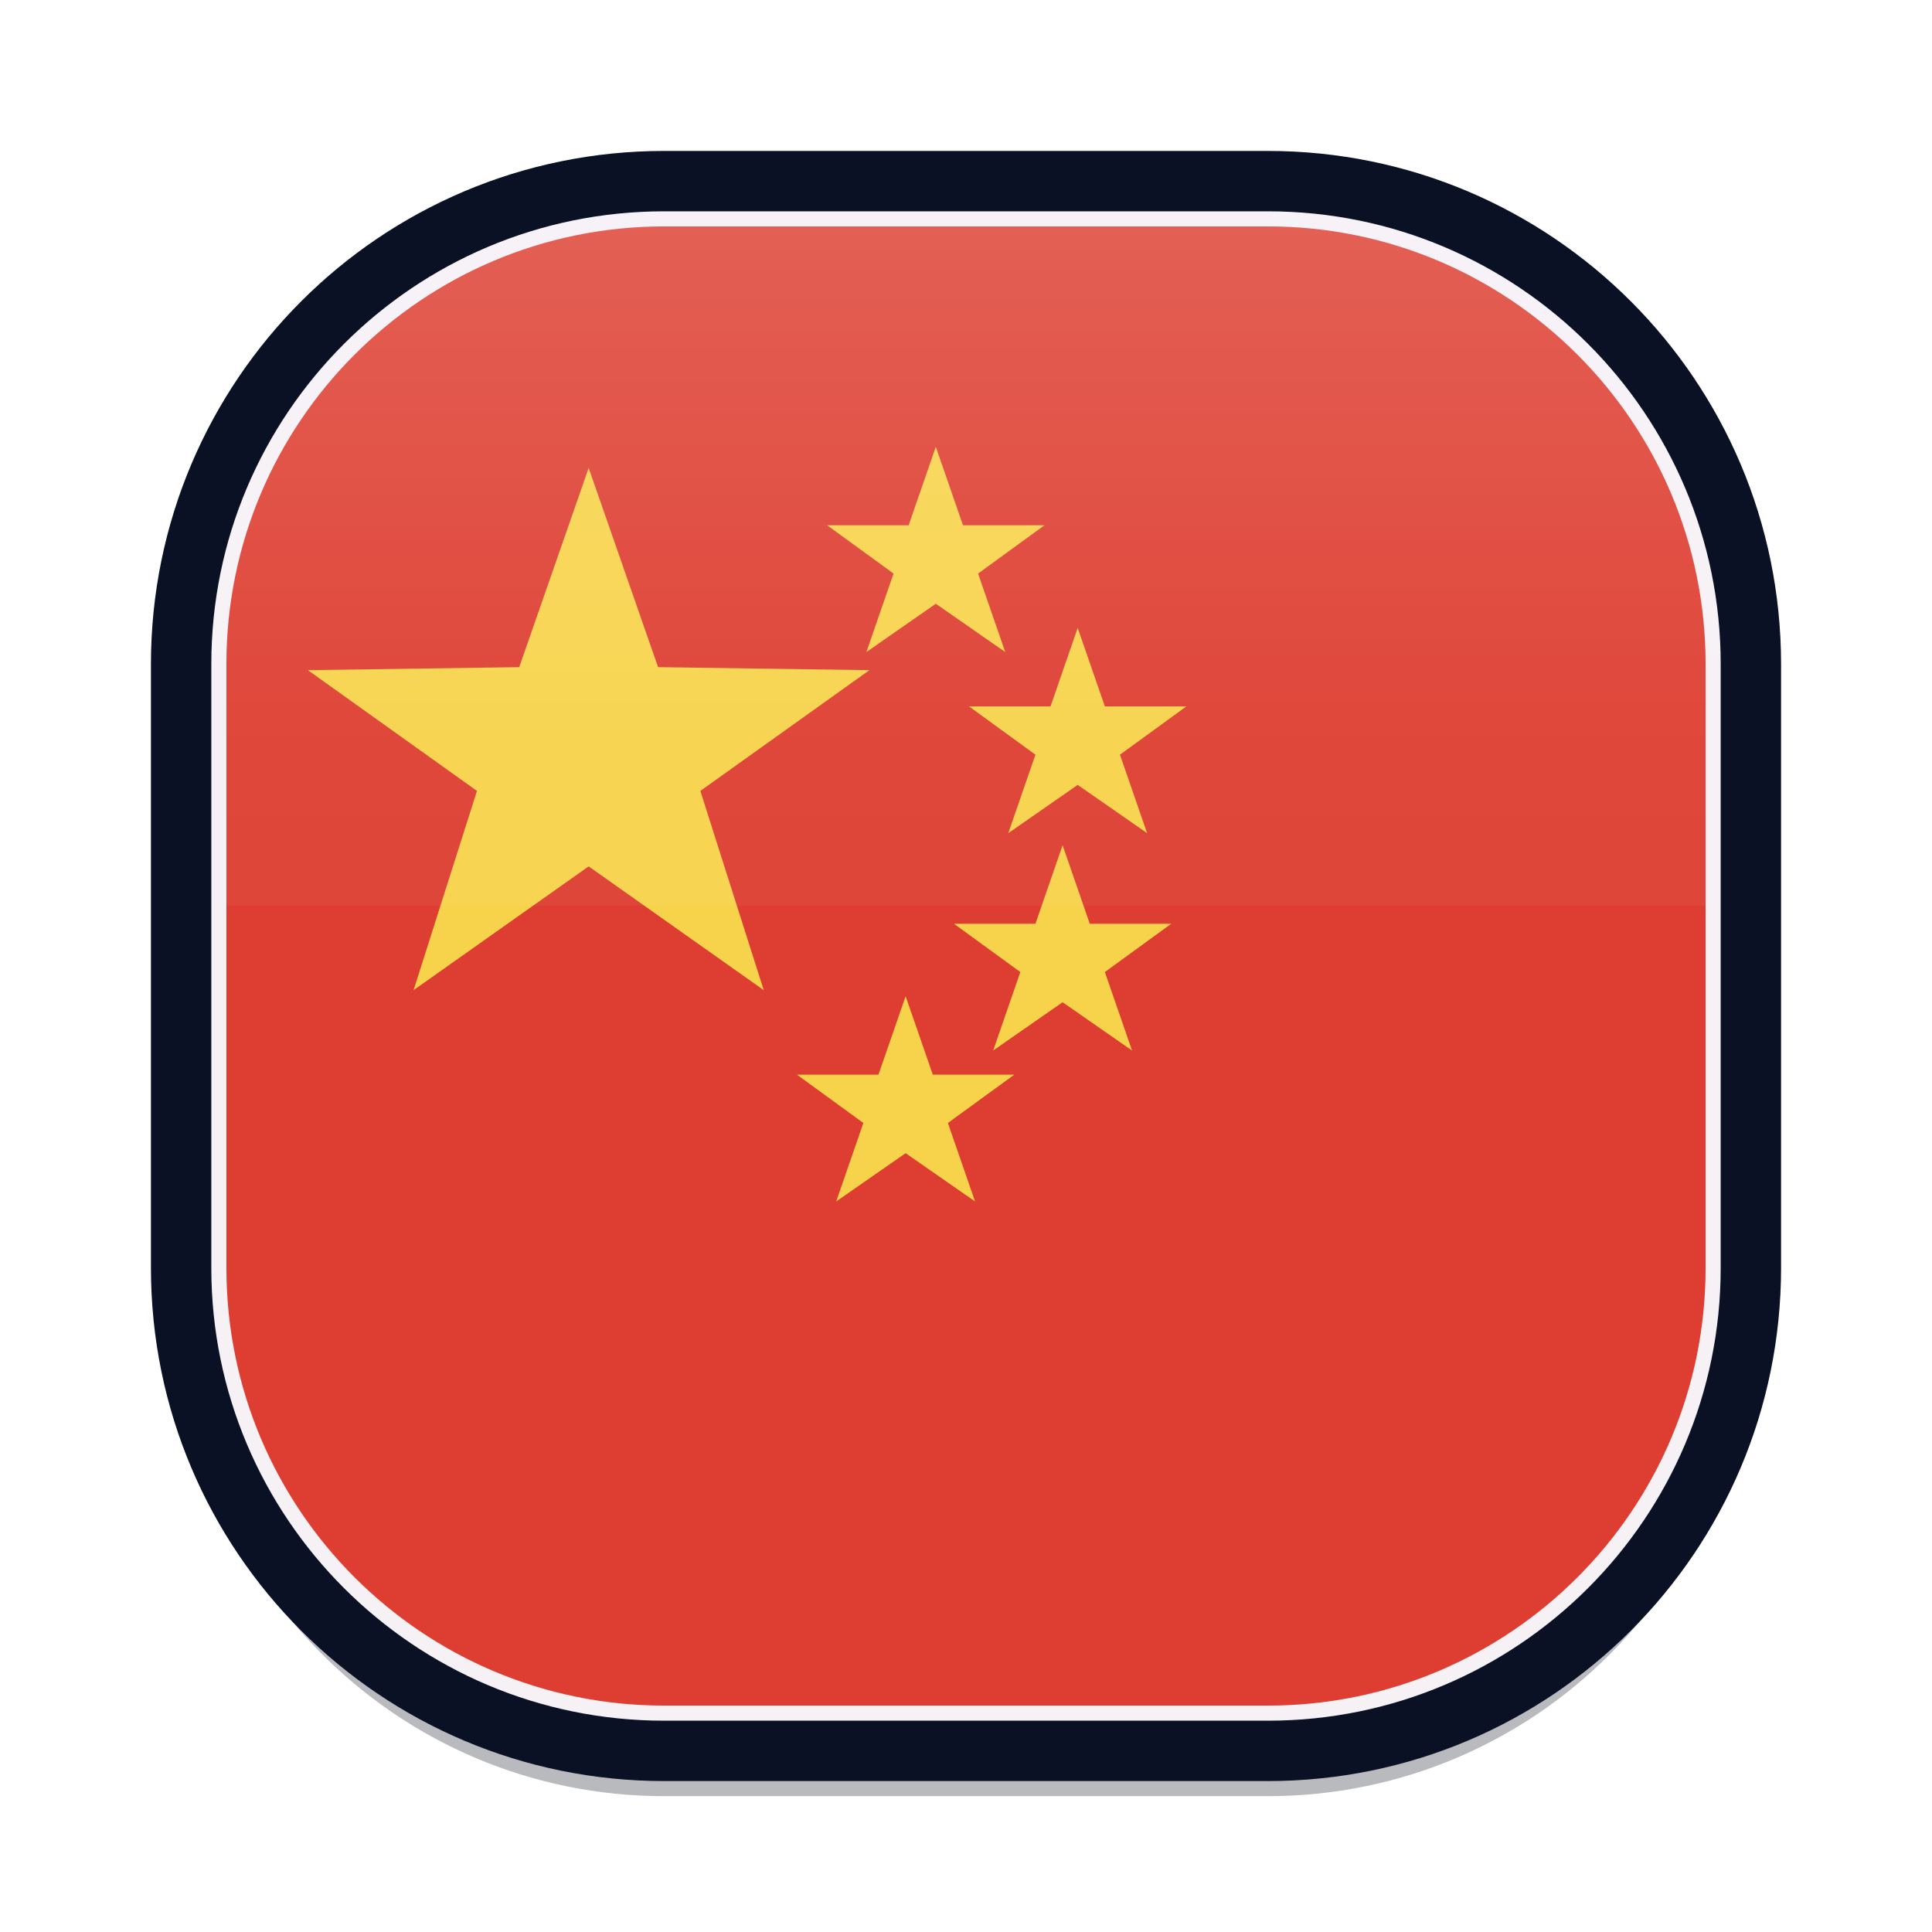
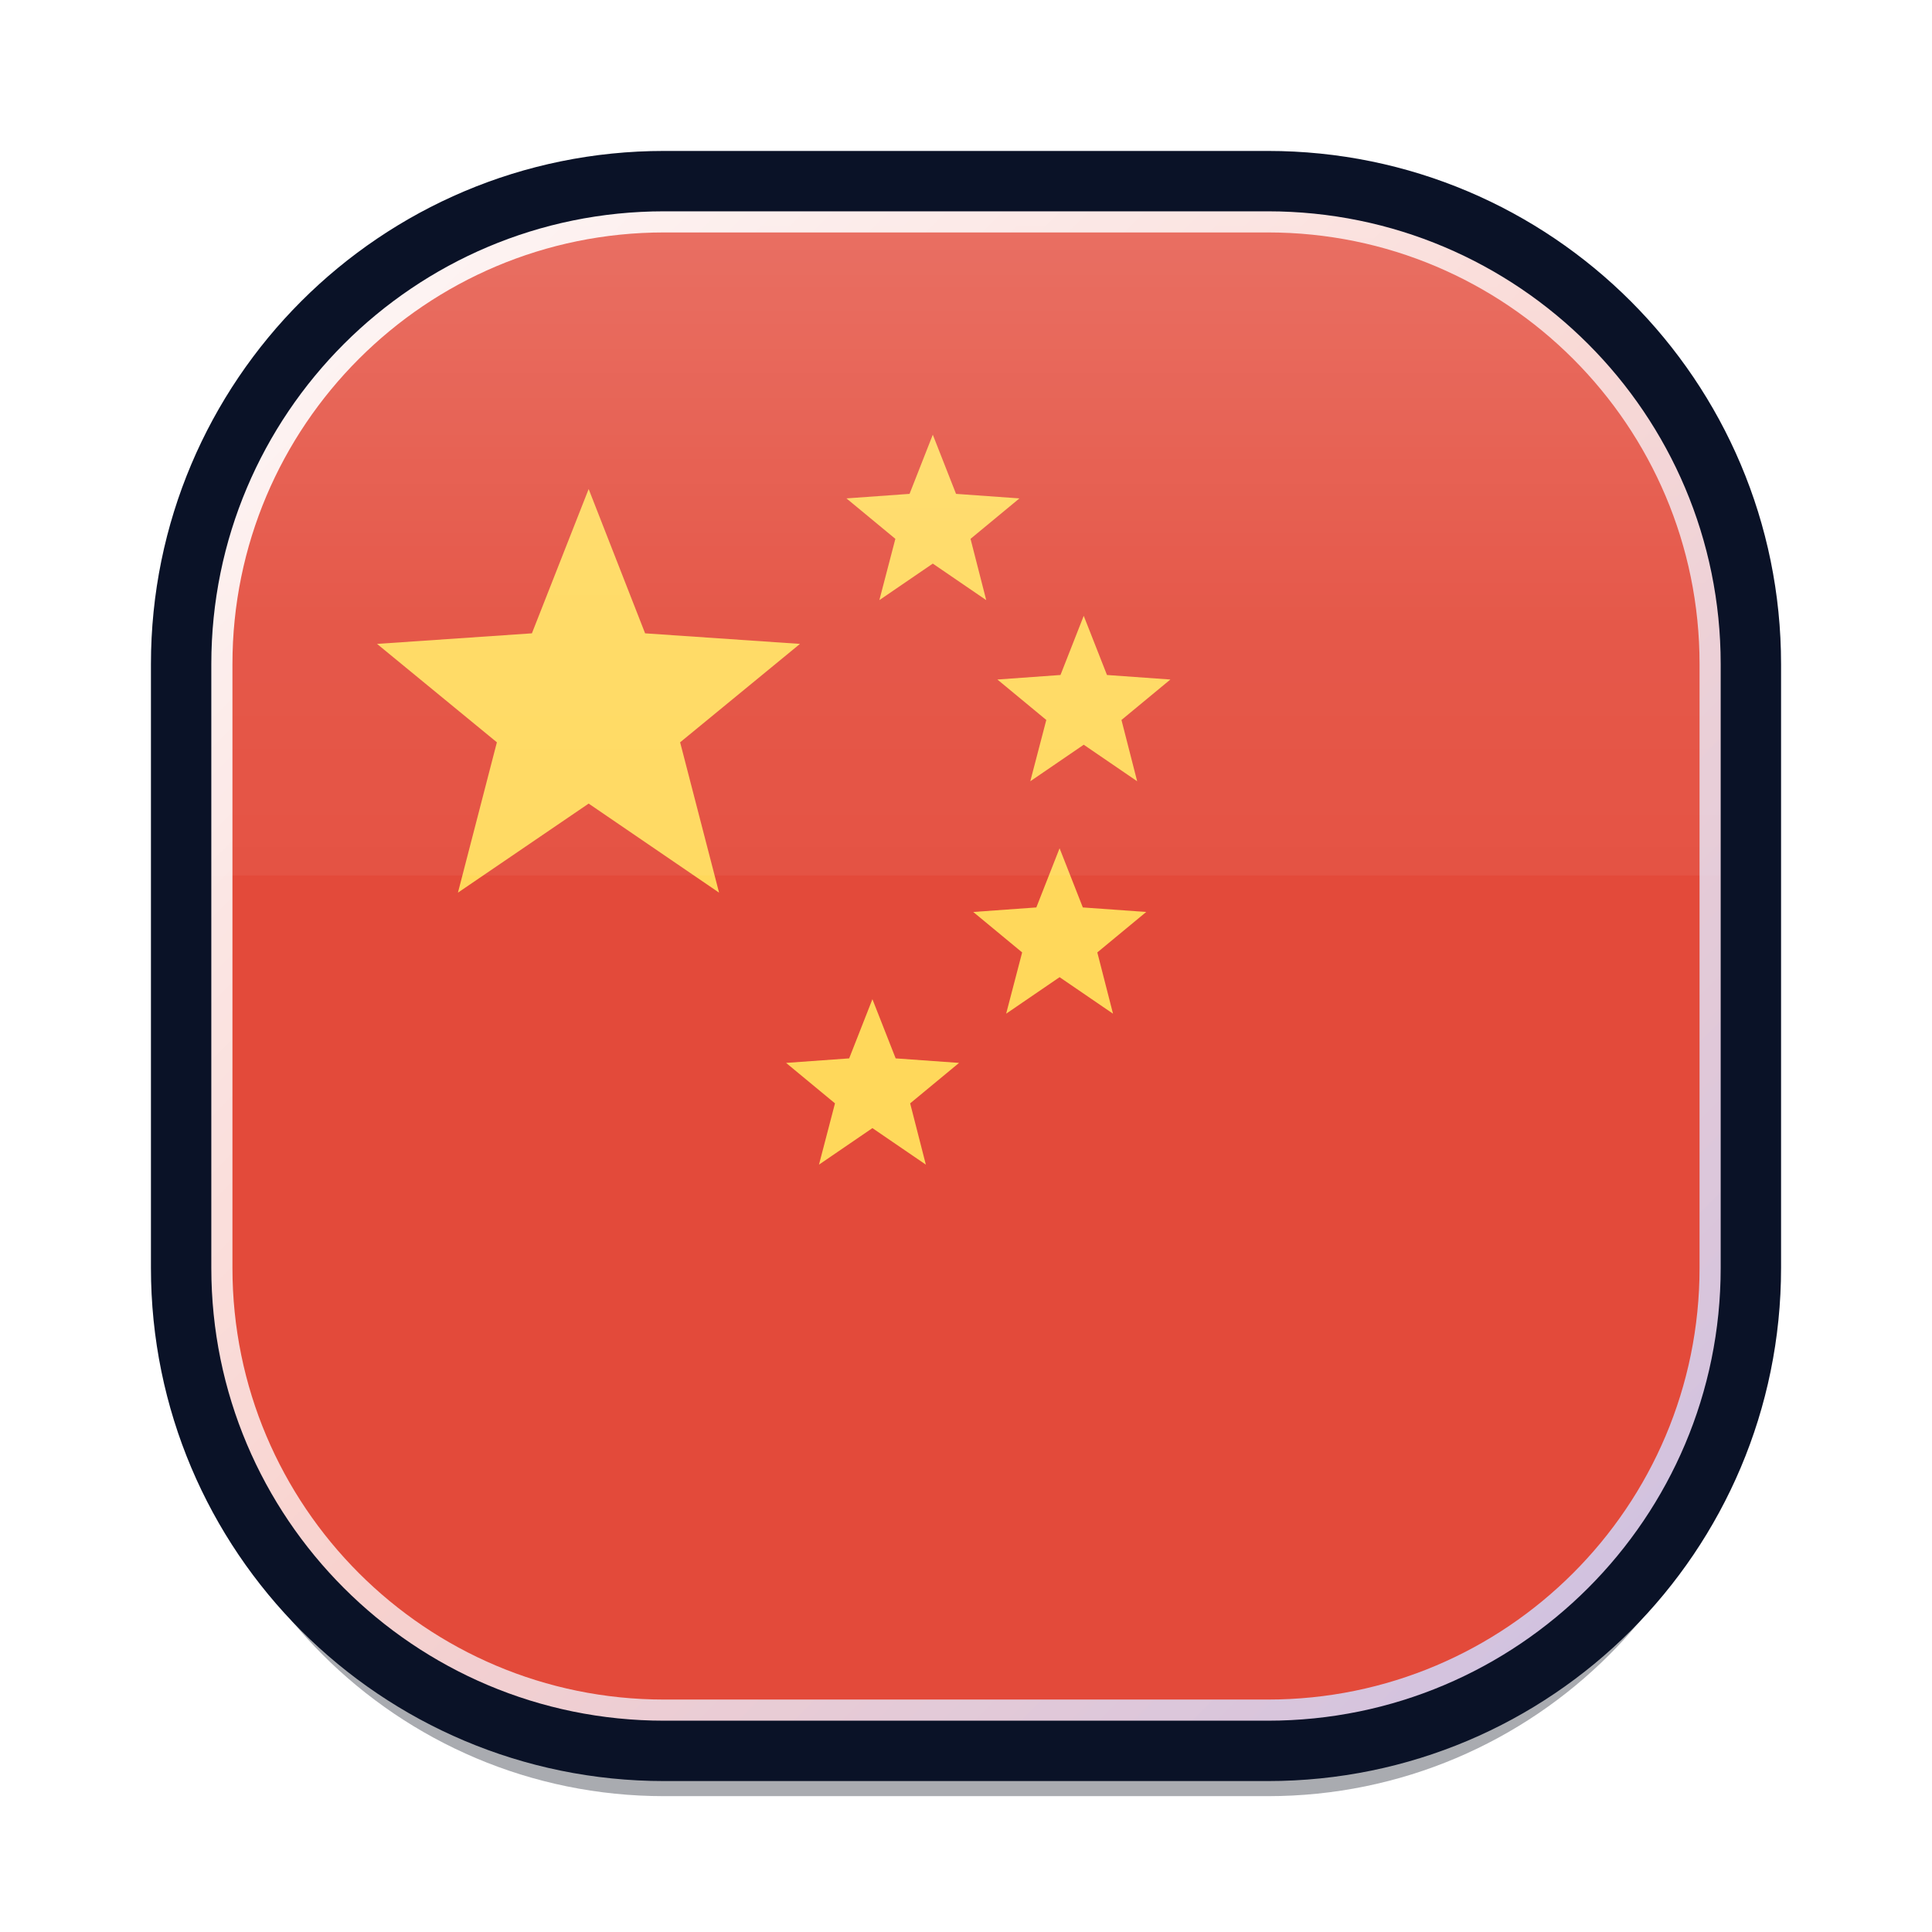
- <svg xmlns="http://www.w3.org/2000/svg" width="64" height="64" viewBox="0 0 64 64" fill="none">
+ <svg xmlns="http://www.w3.org/2000/svg" width="64" height="64" viewBox="0 0 64 64" fill="none" role="img">
  <defs>
    <clipPath id="clip">
      <rect x="6" y="6" width="52" height="52" rx="16" />
    </clipPath>
    <linearGradient id="shine" x1="32" y1="6" x2="32" y2="58" gradientUnits="userSpaceOnUse">
-       <stop offset="0" stop-color="#FFFFFF" stop-opacity="0.18" />
-       <stop offset="0.34" stop-color="#FFFFFF" stop-opacity="0.05" />
+       <stop offset="0" stop-color="#FFFFFF" stop-opacity="0.22" />
+       <stop offset="0.28" stop-color="#FFFFFF" stop-opacity="0.08" />
+       <stop offset="0.6" stop-color="#FFFFFF" stop-opacity="0.02" />
      <stop offset="1" stop-color="#FFFFFF" stop-opacity="0" />
    </linearGradient>
+     <linearGradient id="rim" x1="8" y1="8" x2="56" y2="56" gradientUnits="userSpaceOnUse">
+       <stop offset="0" stop-color="#FFFFFF" stop-opacity="0.95" />
+       <stop offset="0.5" stop-color="#FFFFFF" stop-opacity="0.75" />
+       <stop offset="1" stop-color="#C7D4FF" stop-opacity="0.85" />
+     </linearGradient>
  </defs>
-   <rect x="6" y="7.5" width="52" height="52" rx="16" fill="#020817" opacity="0.28" />
+   <rect x="6" y="7.5" width="52" height="52" rx="16" fill="#020817" opacity="0.34" />
  <g clip-path="url(#clip)">
-     <rect x="6" y="6" width="52" height="52" fill="#DE3E31" />
-     <path d="M19.5 15.5 21.8 22.1 28.8 22.2 23.2 26.2 25.3 32.8 19.5 28.7 13.7 32.8 15.8 26.2 10.2 22.2 17.2 22.1 19.5 15.5Z" fill="#F7D34B" />
-     <g fill="#F7D34B">
-       <path d="M31 14.8 31.9 17.4 34.6 17.4 32.4 19 33.3 21.6 31 20 28.7 21.6 29.6 19 27.4 17.4 30.1 17.4 31 14.8Z" />
-       <path d="M35.7 20.8 36.6 23.4 39.3 23.4 37.1 25 38 27.6 35.7 26 33.4 27.6 34.3 25 32.1 23.4 34.8 23.4 35.7 20.8Z" />
-       <path d="M35.2 28 36.1 30.6 38.8 30.6 36.6 32.2 37.5 34.8 35.2 33.2 32.9 34.8 33.8 32.2 31.6 30.6 34.3 30.6 35.2 28Z" />
-       <path d="M30 33 30.9 35.6 33.6 35.6 31.4 37.2 32.3 39.8 30 38.2 27.7 39.8 28.6 37.2 26.4 35.6 29.1 35.6 30 33Z" />
-     </g>
-     <rect x="6" y="6" width="52" height="24" fill="url(#shine)" />
+     <rect x="6" y="6" width="52" height="52" fill="#E34A3A" />
+     <path d="M19.5 16.2l1.87 4.78 5.13.35-3.97 3.26 1.29 4.98-4.32-2.95-4.33 2.95 1.29-4.98-3.97-3.26 5.13-.35 1.88-4.78z" fill="#FFD85B" />
+     <path d="M30.9 14.4l.77 1.96 2.1.15-1.62 1.34.52 2.03-1.77-1.21-1.77 1.21.53-2.03-1.62-1.34 2.09-.15.77-1.96z" fill="#FFD85B" />
+     <path d="M35.9 20.4l.77 1.96 2.1.15-1.62 1.34.52 2.03-1.77-1.21-1.77 1.21.53-2.03-1.62-1.34 2.09-.15.77-1.96z" fill="#FFD85B" />
+     <path d="M35.1 28.1l.77 1.96 2.1.15-1.62 1.34.52 2.03-1.77-1.21-1.77 1.21.53-2.03-1.62-1.34 2.09-.15.77-1.96z" fill="#FFD85B" />
+     <path d="M28.9 33.1l.77 1.96 2.1.15-1.62 1.34.52 2.03-1.77-1.21-1.77 1.21.53-2.03-1.62-1.34 2.09-.15.77-1.96z" fill="#FFD85B" />
+     <rect x="6" y="6" width="52" height="23" fill="url(#shine)" />
  </g>
-   <rect x="6.75" y="6.75" width="50.5" height="50.5" rx="15.25" stroke="#F7FAFF" stroke-opacity="0.95" stroke-width="1.5" />
-   <rect x="6" y="6" width="52" height="52" rx="16" stroke="#0A1125" stroke-width="2" />
+   <rect x="6.85" y="6.85" width="50.3" height="50.3" rx="15.15" stroke="url(#rim)" stroke-width="1.7" />
+   <rect x="6" y="6" width="52" height="52" rx="16" stroke="#0A1227" stroke-width="2" />
</svg>
